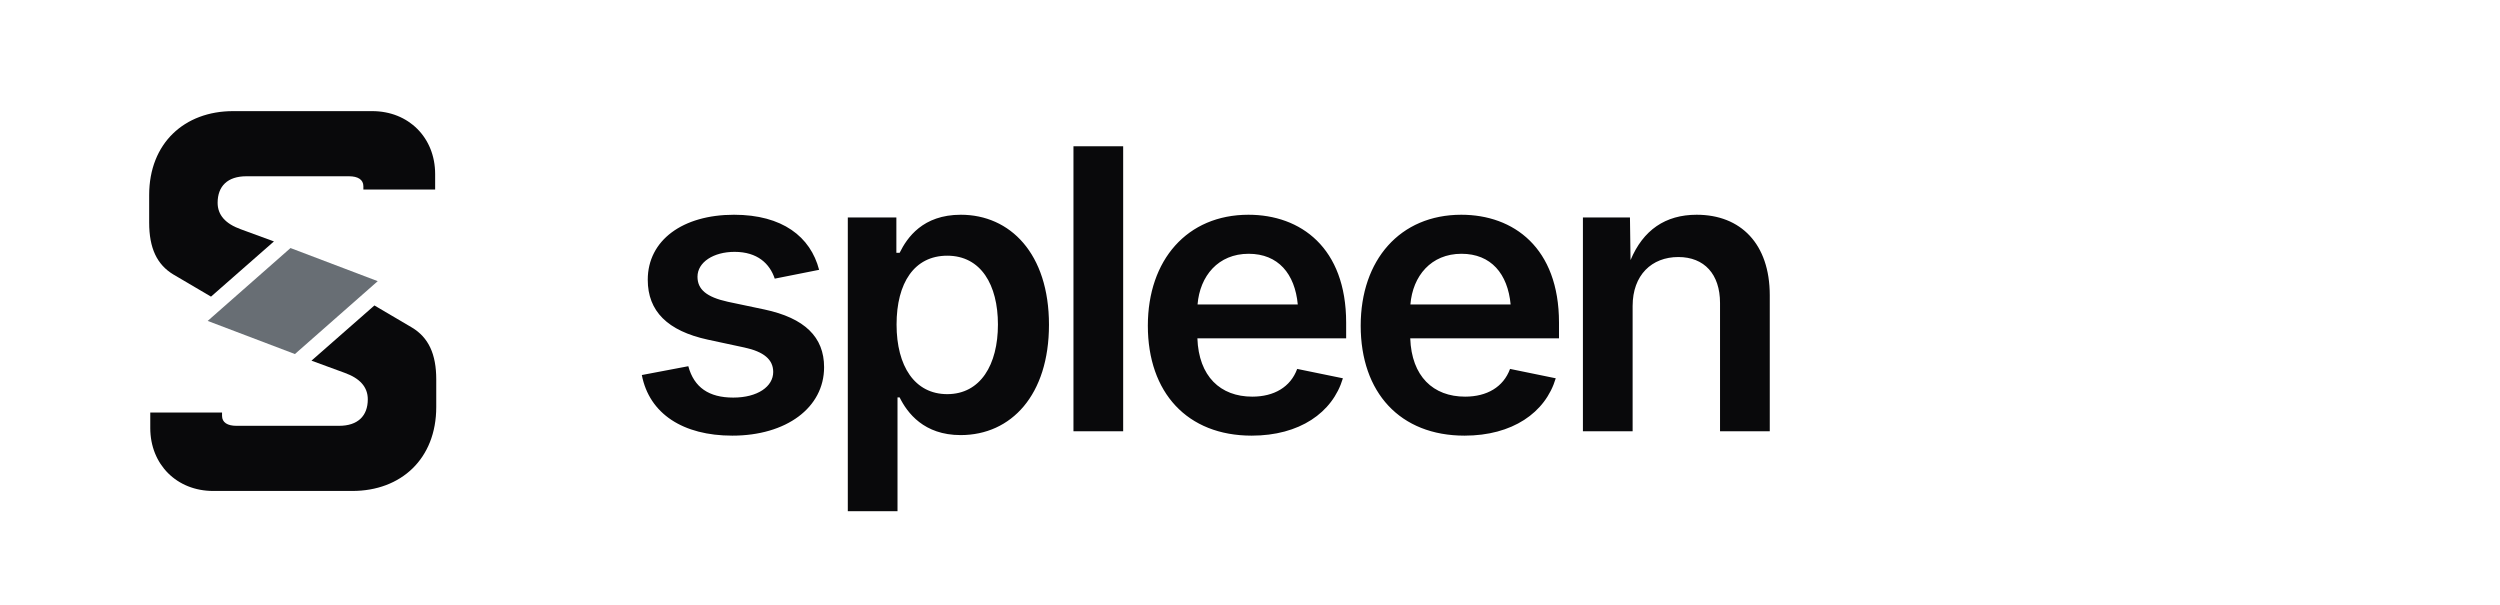
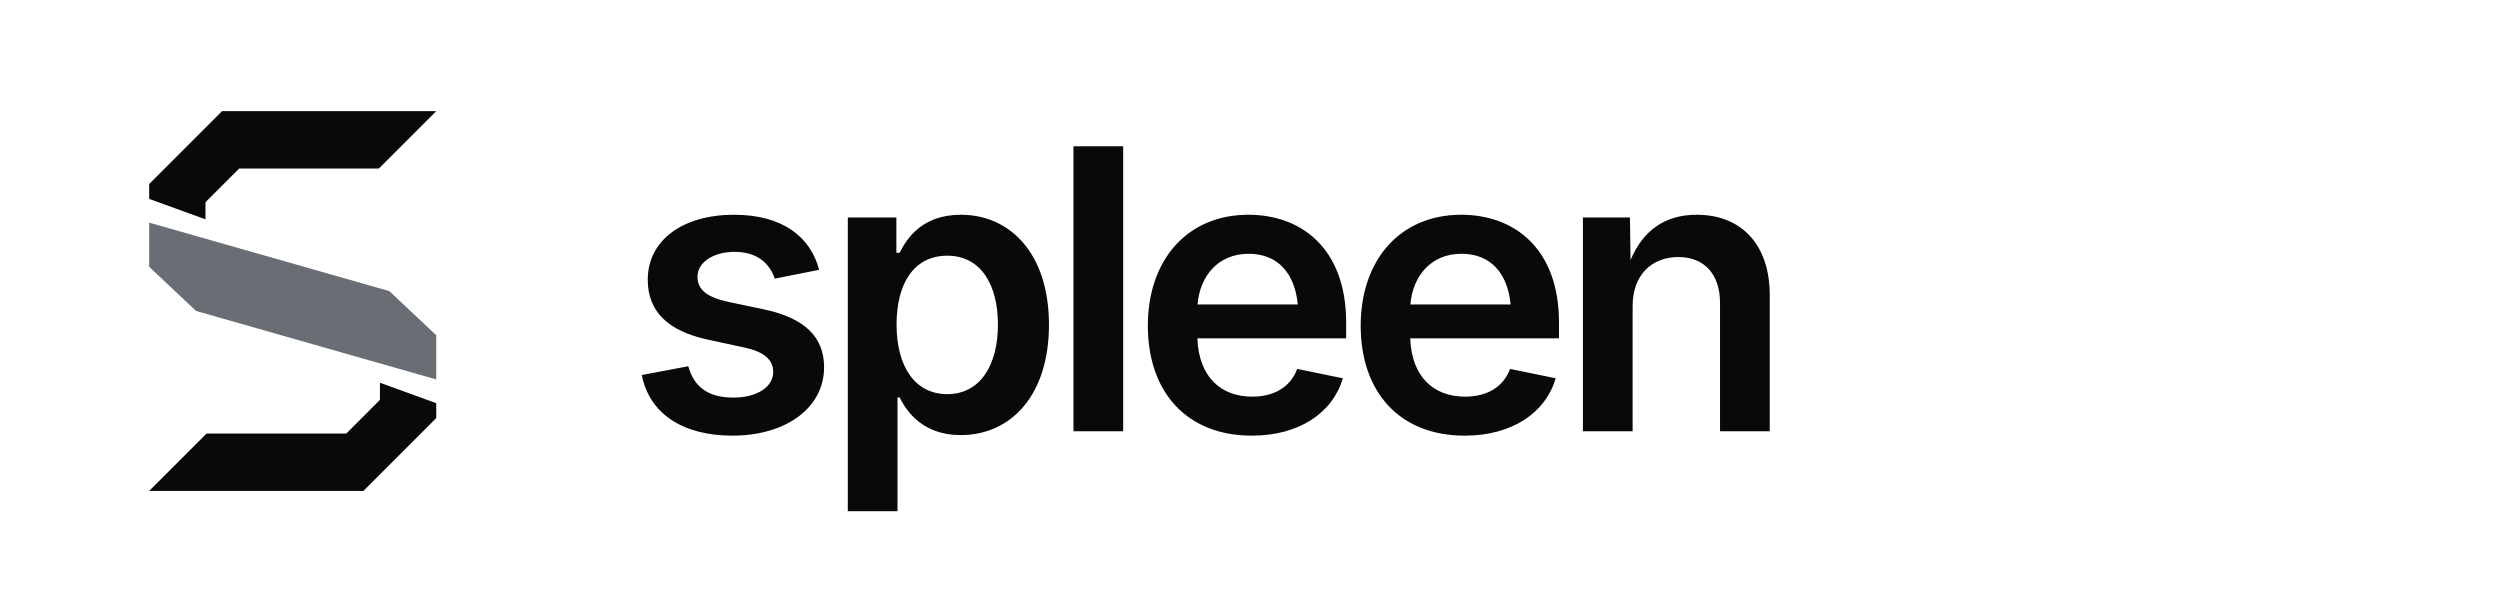
<svg xmlns="http://www.w3.org/2000/svg" viewBox="0 0 1200 290" width="1200" height="290">
  <g transform="translate(8 12) scale(.265)">
-     <path d="M 392 156 H 644 C 710 156 758 204 758 270 V 298 H 628 V 292 C 628 280 618 274 602 274 H 416 C 382 274 364 292 364 322 C 364 344 378 360 406 370 L 466 392 L 352 492 L 284 452 C 254 434 240 404 240 358 V 308 C 240 214 304 156 392 156 Z" fill="#09090B" />
-     <path d="M 496 404 L 654 464 L 504 596 L 346 536 Z" fill="#686E74" />
-     <path d="M 608 844 H 356 C 290 844 242 796 242 730 V 702 H 372 V 708 C 372 720 382 726 398 726 H 584 C 618 726 636 708 636 678 C 636 656 622 640 594 630 L 534 608 L 648 508 L 716 548 C 746 566 760 596 760 642 V 692 C 760 786 696 844 608 844 Z" fill="#09090B" />
+     <path d="M 372 156 H 760 L 656 260 H 403 L 342 321 V 352 L 240 315 V 288 Z" fill="#09090B" />
+     <path d="M 240 358 L 675 482 L 760 562 V 642 L 325 518 L 240 438 Z" fill="#686E74" />
+     <path d="M 628 844 H 240 L 344 740 H 597 L 658 679 V 648 L 760 685 V 712 Z" fill="#09090B" />
  </g>
  <text x="300" y="207" font-family="Geist Variable, Inter, Segoe UI, sans-serif" font-weight="600" font-size="188" letter-spacing="-9" fill="#09090B">spleen</text>
</svg>
